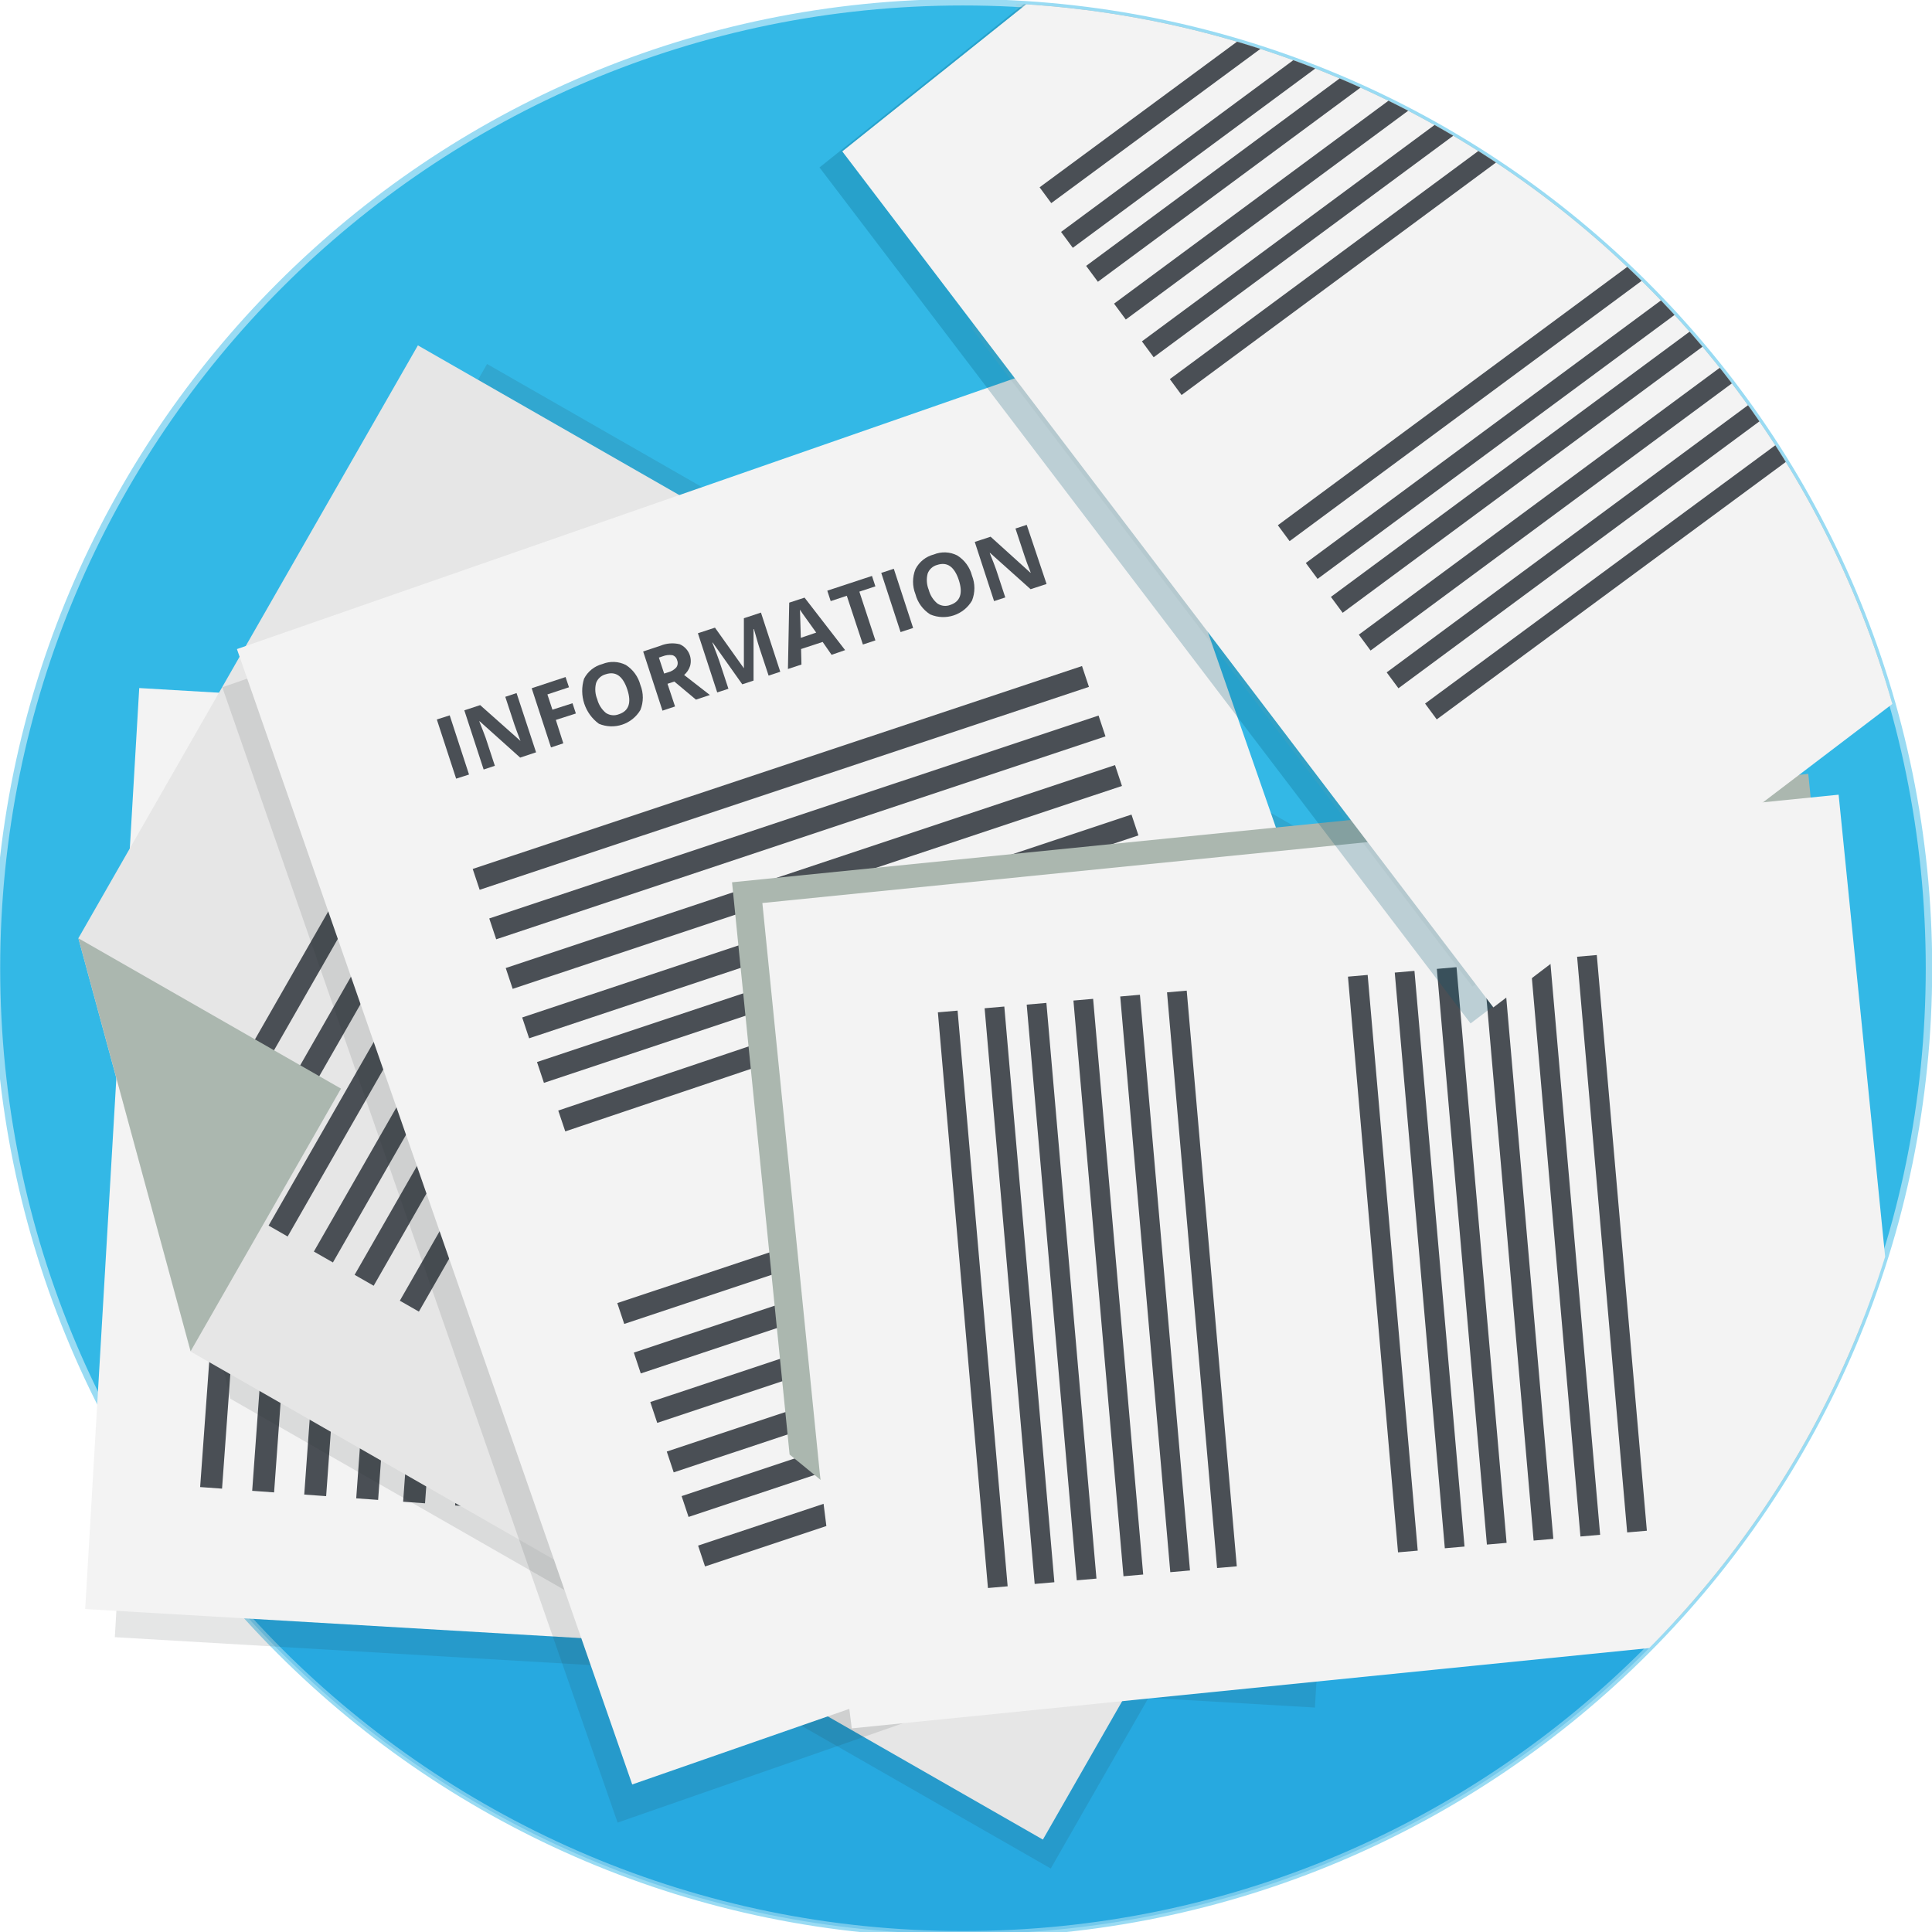
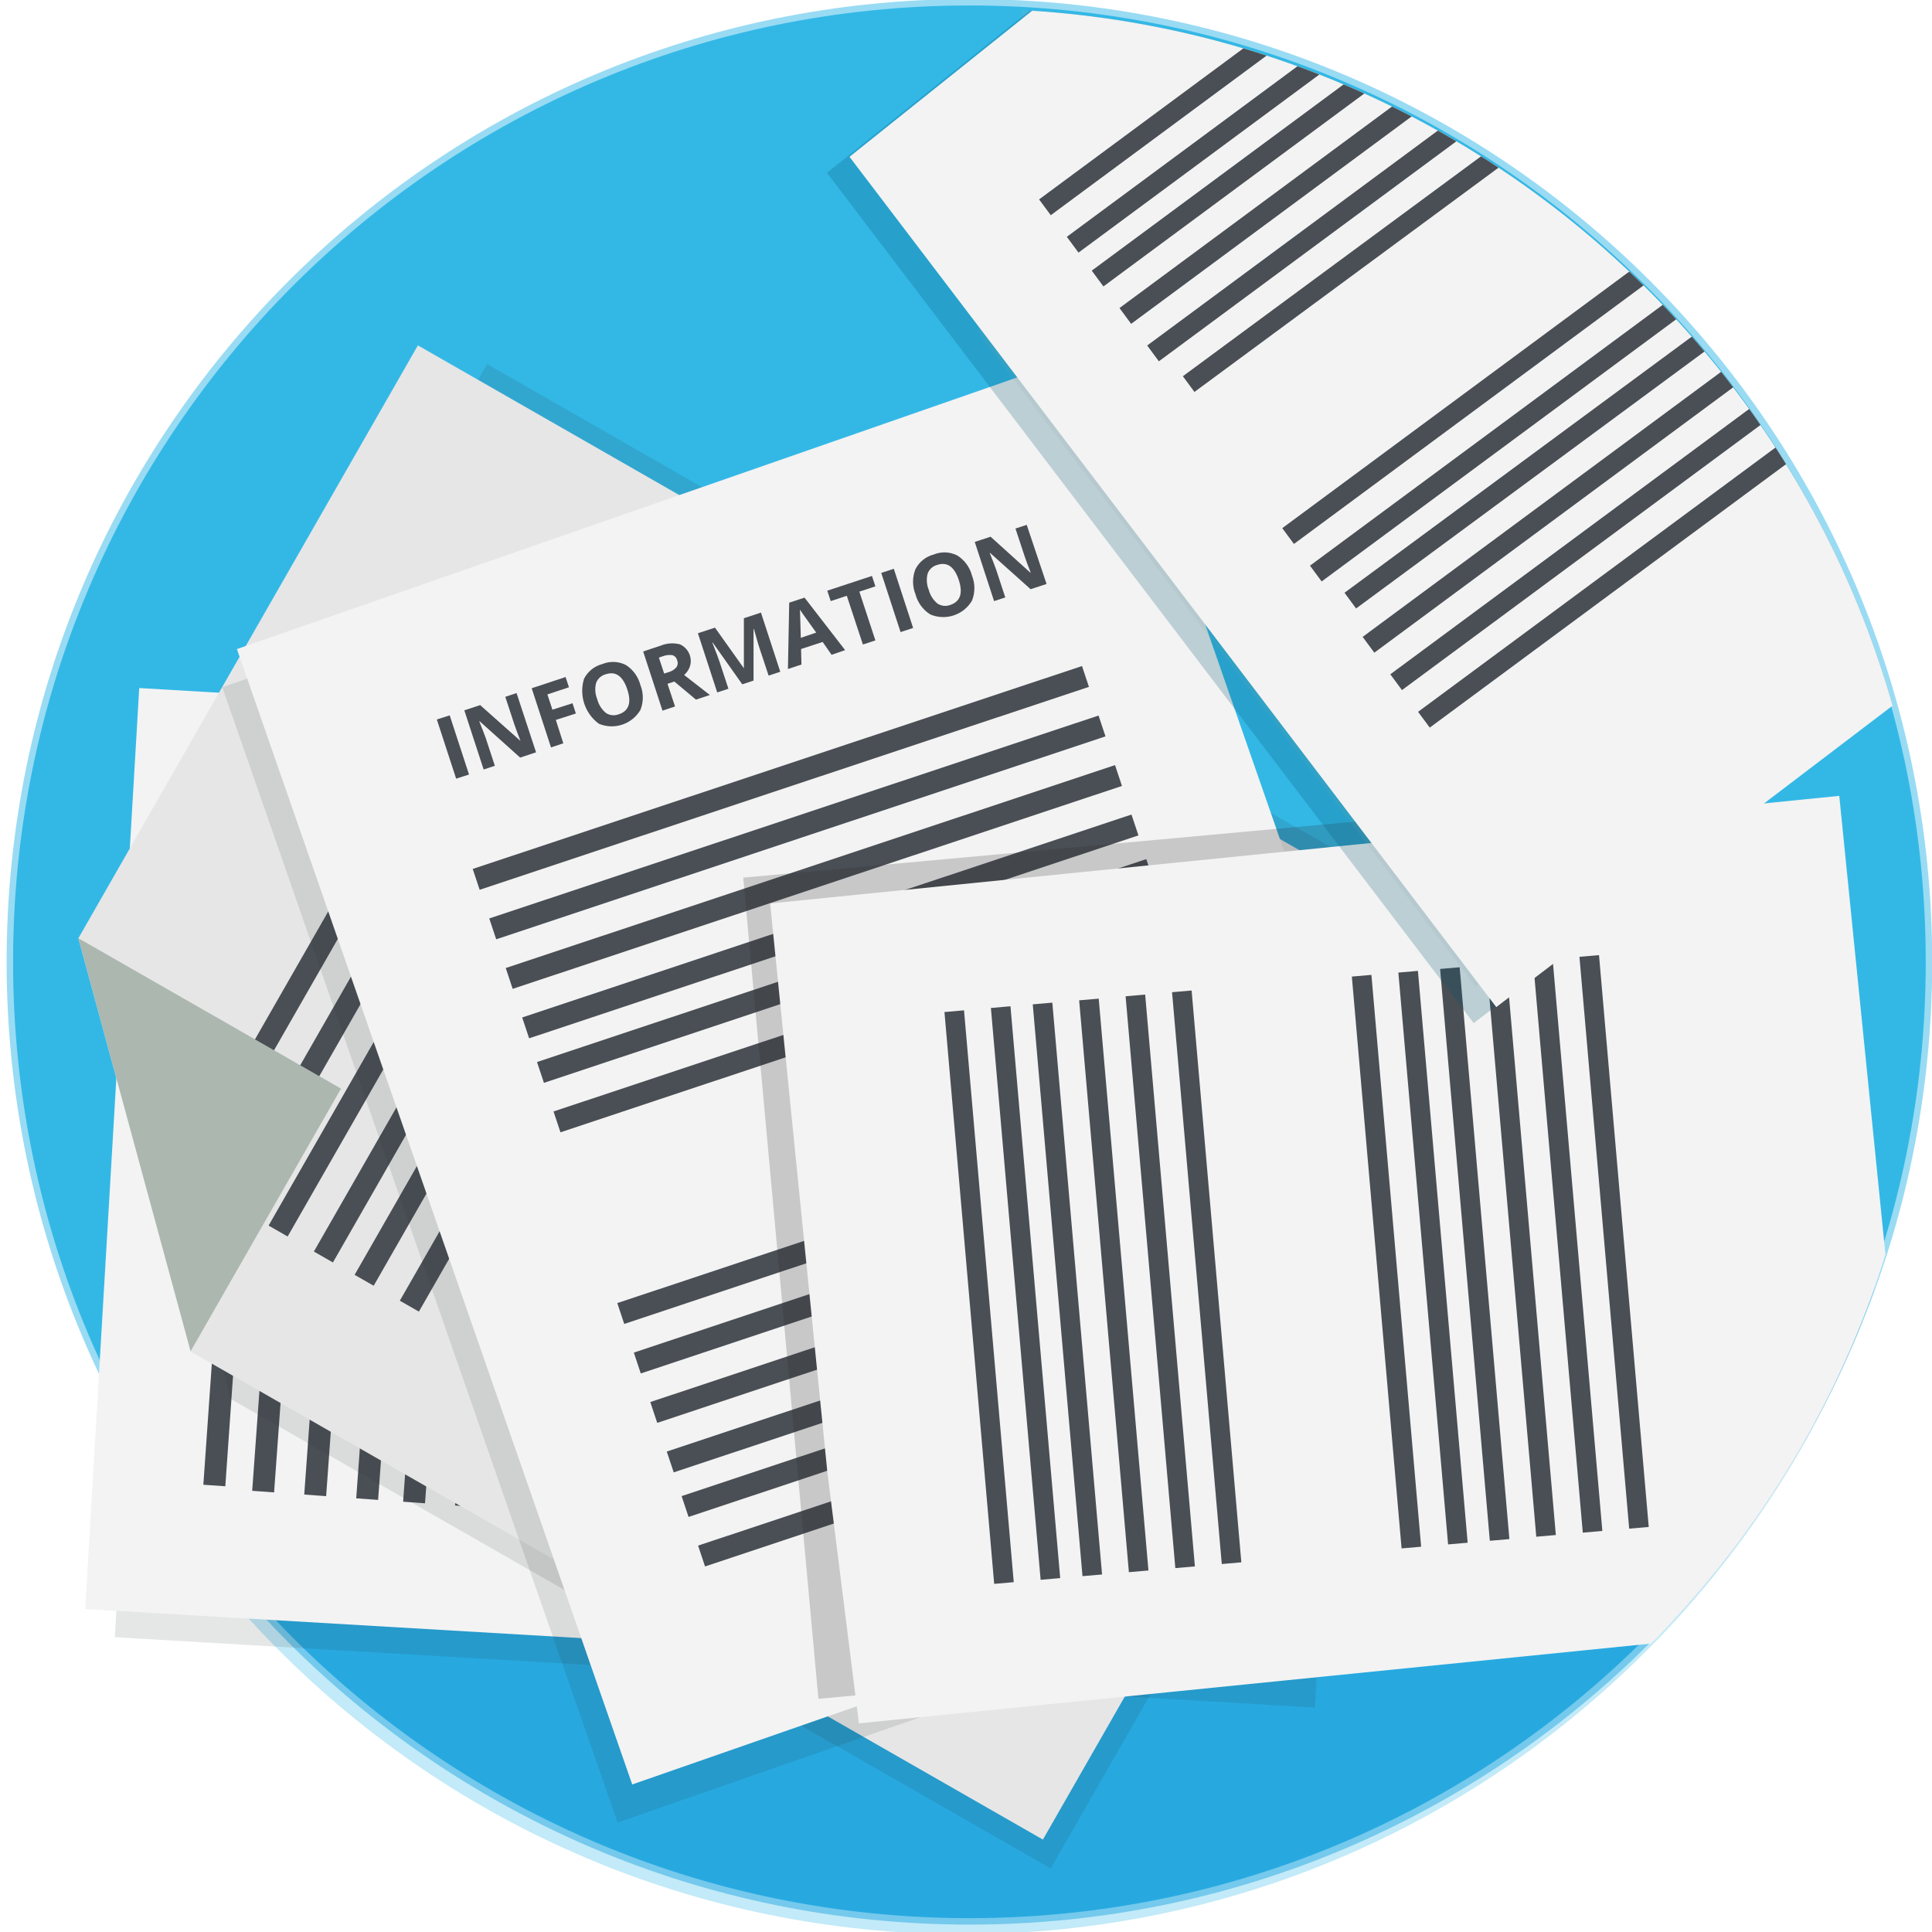
<svg xmlns="http://www.w3.org/2000/svg" viewBox="0 0 300 300">
  <defs>
-     <style>.a{fill:none;}.b{isolation:isolate;}.c{fill:#33b8e6;stroke:#99dbf3;stroke-miterlimit:10;}.d{clip-path:url(#a);}.e{fill:#00a7e1;opacity:0.24;mix-blend-mode:multiply;}.f{fill:#25282b;}.f,.l{opacity:0.12;}.g{fill:#f3f3f3;}.h{fill:#4a4f55;}.i{fill:#e6e6e6;}.j,.l{fill:#abb7af;}.k{clip-path:url(#b);}.m{fill:#005370;opacity:0.23;}</style>
+     <style>.a{fill:none;}.b{isolation:isolate;}.c{fill:#33b8e6;stroke:#99dbf3;stroke-miterlimit:10;}.d{clip-path:url(#a);}.e{fill:#00a7e1;opacity:0.24;mix-blend-mode:multiply;}.f,.l{fill:#25282b;}.f,.m{opacity:0.12;}.g{fill:#f3f3f3;}.h{fill:#4a4f55;}.i{fill:#e6e6e6;}.j,.m{fill:#abb7af;}.k{clip-path:url(#b);}.l{opacity:0.21;}.n{fill:#005370;opacity:0.23;}</style>
    <clipPath id="a">
      <path class="a" d="M299.53,150.34a150,150,0,1,1-150-150A150,150,0,0,1,299.53,150.34Z" />
    </clipPath>
    <clipPath id="b">
-       <circle class="a" cx="149.53" cy="150.35" r="150" />
+       <circle class="a" cx="150.53" cy="150.35" r="149" />
    </clipPath>
  </defs>
  <g class="b">
-     <circle class="c" cx="149.53" cy="150.35" r="150" />
+     <circle class="c" cx="150.53" cy="149.35" r="149" />
    <g class="d">
      <polygon class="e" points="242.09 151.57 380.42 289.9 336.7 333.61 36.59 333.61 36.59 229.92 242.09 151.57" />
    </g>
    <polygon class="f" points="17.83 254.22 26.22 111.21 168.69 119.57 210 166.07 204.18 265.15 17.83 254.22" />
    <polygon class="g" points="13.23 249.85 21.62 106.84 164.08 115.2 205.39 161.7 199.58 260.78 13.23 249.85" />
-     <rect class="h" x="-13.48" y="179.58" width="99.72" height="3.41" transform="translate(-147.06 204.5) rotate(-85.86)" />
+     <rect class="h" x="-13.48" y="179.58" width="99.72" height="3.41" transform="matrix(0.07, -1, 1, 0.07, -147.06, 204.5)" />
    <rect class="h" x="-5.4" y="180.16" width="99.72" height="3.41" transform="translate(-140.14 213.1) rotate(-85.86)" />
    <rect class="h" x="2.68" y="180.75" width="99.72" height="3.41" transform="translate(-133.23 221.7) rotate(-85.86)" />
    <rect class="h" x="10.76" y="181.33" width="99.72" height="3.41" transform="translate(-126.32 230.3) rotate(-85.86)" />
    <rect class="h" x="18.03" y="181.86" width="99.72" height="3.41" transform="translate(-120.09 238.04) rotate(-85.86)" />
    <rect class="h" x="26.11" y="182.44" width="99.72" height="3.41" transform="translate(-113.18 246.64) rotate(-85.86)" />
-     <rect class="h" x="57.38" y="184.7" width="99.72" height="3.41" transform="matrix(0.07, -1, 1, 0.07, -86.42, 279.93)" />
-     <rect class="h" x="65.46" y="185.29" width="99.72" height="3.41" transform="matrix(0.07, -1, 1, 0.07, -79.5, 288.53)" />
+     <rect class="h" x="57.38" y="184.7" width="99.72" height="3.41" transform="translate(-86.42 279.93) rotate(-85.86)" />
+     <rect class="h" x="65.46" y="185.29" width="99.72" height="3.41" transform="translate(-79.5 288.53) rotate(-85.86)" />
    <rect class="h" x="73.54" y="185.87" width="99.72" height="3.41" transform="translate(-72.59 297.13) rotate(-85.86)" />
    <rect class="h" x="81.62" y="186.46" width="99.72" height="3.41" transform="translate(-65.68 305.73) rotate(-85.86)" />
    <rect class="h" x="88.89" y="186.98" width="99.72" height="3.41" transform="translate(-59.45 313.46) rotate(-85.86)" />
    <rect class="h" x="96.97" y="187.56" width="99.72" height="3.41" transform="translate(-52.54 322.06) rotate(-85.86)" />
    <polygon class="f" points="242.29 151.96 163.16 290.14 35.75 217.18 20.81 152.26 75.63 56.52 242.29 151.96" />
    <polygon class="i" points="238.03 152.78 161.94 285.65 29.58 209.85 12.17 145.69 64.89 53.63 238.03 152.78" />
    <rect class="h" x="1.25" y="133.31" width="110.82" height="3.41" transform="translate(-88.66 117.09) rotate(-60.2)" />
    <rect class="h" x="8.28" y="137.33" width="110.82" height="3.41" transform="translate(-88.62 125.22) rotate(-60.2)" />
    <rect class="h" x="15.31" y="141.36" width="110.82" height="3.41" transform="translate(-88.57 133.34) rotate(-60.2)" />
    <rect class="h" x="22.34" y="145.39" width="110.82" height="3.41" transform="translate(-88.53 141.47) rotate(-60.2)" />
    <rect class="h" x="28.67" y="149.01" width="110.82" height="3.41" transform="translate(-88.49 148.78) rotate(-60.2)" />
    <rect class="h" x="35.7" y="153.03" width="110.82" height="3.41" transform="translate(-88.45 156.9) rotate(-60.2)" />
    <polygon class="j" points="52.95 169.04 29.6 209.82 12.17 145.69 52.95 169.04" />
    <polygon class="f" points="34.52 106.72 169.81 59.62 216.74 194.39 189.64 250.38 95.9 283.01 34.52 106.72" />
    <polygon class="g" points="36.79 100.79 172.08 53.69 233.1 228.97 191.91 244.45 98.17 277.09 36.79 100.79" />
    <rect class="h" x="71.39" y="119.09" width="99.72" height="3.41" transform="translate(-31.96 44.5) rotate(-18.42)" />
    <rect class="h" x="73.95" y="126.78" width="99.72" height="3.41" transform="translate(-34.25 45.7) rotate(-18.42)" />
    <rect class="h" x="76.51" y="134.47" width="99.72" height="3.41" transform="translate(-36.55 46.91) rotate(-18.42)" />
    <rect class="h" x="79.07" y="142.15" width="99.72" height="3.41" transform="translate(-38.85 48.11) rotate(-18.42)" />
    <rect class="h" x="81.37" y="149.07" width="99.72" height="3.41" transform="translate(-40.92 49.19) rotate(-18.42)" />
-     <rect class="h" x="83.93" y="156.75" width="99.72" height="3.41" transform="matrix(0.95, -0.32, 0.32, 0.95, -43.21, 50.39)" />
+     <rect class="h" x="83.93" y="156.75" width="99.72" height="3.41" transform="translate(-43.21 50.39) rotate(-18.42)" />
    <rect class="h" x="93.84" y="186.5" width="99.72" height="3.41" transform="translate(-52.11 55.05) rotate(-18.42)" />
    <rect class="h" x="96.4" y="194.19" width="99.72" height="3.41" transform="translate(-54.4 56.25) rotate(-18.42)" />
    <rect class="h" x="98.96" y="201.87" width="99.72" height="3.41" transform="translate(-56.7 57.45) rotate(-18.42)" />
    <rect class="h" x="101.52" y="209.56" width="99.72" height="3.41" transform="translate(-59 58.65) rotate(-18.42)" />
    <rect class="h" x="103.82" y="216.47" width="99.72" height="3.41" transform="translate(-61.06 59.74) rotate(-18.42)" />
    <rect class="h" x="106.38" y="224.16" width="99.72" height="3.41" transform="translate(-63.36 60.94) rotate(-18.42)" />
    <path class="h" d="M70.83,120.91l-3-9.19,2-.64,3,9.19Z" />
    <path class="h" d="M83.24,116.82l-2.47.82L74.48,112l-.06,0c.48,1.2.81,2.07,1,2.59l1.42,4.32-1.74.58-3-9.19,2.46-.81,6.26,5.56h0c-.45-1.17-.76-2-.93-2.5l-1.43-4.35,1.75-.58Z" />
    <path class="h" d="M87.47,115.42l-1.91.64-3-9.19,5.26-1.74.53,1.59L85,107.83l.78,2.37,3.12-1,.52,1.59-3.11,1Z" />
    <path class="h" d="M99.44,106.37a5.19,5.19,0,0,1,0,3.88A5.18,5.18,0,0,1,93,112.39a6.34,6.34,0,0,1-2.31-7,4.46,4.46,0,0,1,2.85-2.28,4.39,4.39,0,0,1,3.65.15A5.27,5.27,0,0,1,99.44,106.37Zm-6.7,2.21a4.09,4.09,0,0,0,1.35,2.13,2.17,2.17,0,0,0,2,.2c1.56-.51,2-1.8,1.31-3.87s-1.8-2.85-3.34-2.34a2.17,2.17,0,0,0-1.5,1.36A4,4,0,0,0,92.74,108.58Z" />
    <path class="h" d="M103.65,106.18l1.17,3.52-1.95.65-3-9.19,2.68-.89a4.79,4.79,0,0,1,3-.23,2.84,2.84,0,0,1,1.61,3.36,3.08,3.08,0,0,1-.93,1.41q3.09,2.41,4,3.11l-2.16.72-3.36-2.81Zm-.52-1.59.63-.2a2.54,2.54,0,0,0,1.26-.76,1.15,1.15,0,0,0,.12-1.12,1.06,1.06,0,0,0-.75-.78,3,3,0,0,0-1.49.18l-.59.2Z" />
    <path class="h" d="M115.26,106.26l-4.59-6.48-.06,0c.56,1.44.93,2.4,1.09,2.89l1.41,4.28-1.74.57-3-9.19,2.65-.87,4.49,6.31h0V96l2.65-.88,3,9.19-1.81.6-1.44-4.35c-.07-.2-.14-.44-.22-.71s-.29-1-.62-2.17l-.06,0v8Z" />
    <path class="h" d="M129.13,101.68l-1.39-2-3.35,1.1.06,2.41-2.1.69.2-10.3,2.38-.78,6.3,8.15Zm-2.39-3.45c-1.27-1.77-2-2.78-2.15-3s-.29-.42-.37-.56c0,.59.08,2,.13,4.37Z" />
    <path class="h" d="M135.93,99.44l-1.94.64-2.5-7.57-2.5.83-.53-1.62,6.94-2.29.53,1.62-2.49.82Z" />
    <path class="h" d="M139.84,98.15l-3-9.19,1.95-.64,3,9.19Z" />
    <path class="h" d="M150.93,89.38a5.25,5.25,0,0,1,0,3.89,5.18,5.18,0,0,1-6.48,2.14,5.29,5.29,0,0,1-2.3-3.15,5.23,5.23,0,0,1,0-3.88A4.43,4.43,0,0,1,145,86.1a4.37,4.37,0,0,1,3.64.15A5.22,5.22,0,0,1,150.93,89.38Zm-6.71,2.22a4.06,4.06,0,0,0,1.35,2.12,2.18,2.18,0,0,0,2,.21q2.32-.78,1.31-3.87c-.69-2.07-1.8-2.85-3.35-2.34a2.16,2.16,0,0,0-1.49,1.36A4,4,0,0,0,144.22,91.6Z" />
    <path class="h" d="M162.51,90.68l-2.48.81-6.29-5.63-.06,0c.49,1.2.81,2.06,1,2.59l1.42,4.32-1.74.57-3-9.19,2.46-.81L160,88.93h.05c-.46-1.18-.77-2-.93-2.51l-1.44-4.35,1.75-.57Z" />
    <g class="k">
-       <polygon class="j" points="280.79 120.17 293.7 248.43 165.94 261.29 122.61 225.86 113.67 137 280.79 120.17" />
-       <polygon class="g" points="285.5 123.4 298.42 251.65 132.26 268.38 127.33 229.09 118.38 140.22 285.5 123.4" />
-       <rect class="h" x="205.46" y="191.59" width="89.73" height="3.07" transform="translate(421.02 -72.99) rotate(85.03)" />
-       <rect class="h" x="198.2" y="192.22" width="89.73" height="3.07" transform="translate(415.02 -65.18) rotate(85.03)" />
-       <rect class="h" x="190.94" y="192.86" width="89.73" height="3.07" transform="translate(409.02 -57.37) rotate(85.03)" />
-       <rect class="h" x="183.67" y="193.49" width="89.73" height="3.07" transform="translate(403.02 -49.56) rotate(85.03)" />
-       <rect class="h" x="177.14" y="194.06" width="89.73" height="3.07" transform="translate(397.62 -42.53) rotate(85.03)" />
-       <rect class="h" x="169.88" y="194.69" width="89.73" height="3.07" transform="translate(391.61 -34.72) rotate(85.03)" />
-       <rect class="h" x="141.77" y="197.13" width="89.73" height="3.07" transform="translate(368.38 -4.49) rotate(85.03)" />
-       <rect class="h" x="134.51" y="197.77" width="89.73" height="3.07" transform="translate(362.38 3.33) rotate(85.03)" />
-       <rect class="h" x="127.25" y="198.4" width="89.73" height="3.07" transform="translate(356.37 11.14) rotate(85.03)" />
-       <rect class="h" x="119.99" y="199.03" width="89.73" height="3.07" transform="translate(350.37 18.95) rotate(85.03)" />
-       <rect class="h" x="113.45" y="199.6" width="89.73" height="3.07" transform="translate(344.97 25.98) rotate(85.03)" />
-       <rect class="h" x="106.19" y="200.23" width="89.73" height="3.07" transform="translate(338.97 33.79) rotate(85.03)" />
-       <polygon class="l" points="331.24 75.18 228.64 153.21 150.9 51.01 158.46 -4.45 229.55 -58.52 331.24 75.18" />
-       <polygon class="m" points="330.95 80.88 228.35 158.92 127.25 26 158.18 1.26 229.26 -52.81 330.95 80.88" />
-       <rect class="j" x="208.25" y="85.79" width="89.73" height="3.07" transform="translate(508.56 7.05) rotate(143.52)" />
-       <rect class="j" x="203.92" y="79.93" width="89.73" height="3.07" transform="matrix(-0.8, 0.59, -0.59, -0.8, 497.25, -0.95)" />
-       <rect class="j" x="199.58" y="74.07" width="89.73" height="3.07" transform="translate(485.95 -8.94) rotate(143.52)" />
-       <rect class="j" x="195.25" y="68.21" width="89.73" height="3.07" transform="translate(474.65 -16.94) rotate(143.52)" />
-       <rect class="j" x="191.35" y="62.94" width="89.73" height="3.07" transform="translate(464.48 -24.13) rotate(143.52)" />
-       <rect class="j" x="187.02" y="57.08" width="89.73" height="3.07" transform="translate(453.17 -32.13) rotate(143.52)" />
-       <rect class="j" x="170.24" y="34.39" width="89.73" height="3.07" transform="translate(409.42 -63.08) rotate(143.52)" />
-       <rect class="j" x="165.91" y="28.53" width="89.73" height="3.07" transform="translate(398.12 -71.08) rotate(143.52)" />
-       <rect class="j" x="161.58" y="22.67" width="89.73" height="3.07" transform="translate(386.82 -79.07) rotate(143.52)" />
-       <rect class="j" x="157.24" y="16.81" width="89.73" height="3.07" transform="translate(375.52 -87.07) rotate(143.52)" />
-       <rect class="j" x="153.34" y="11.54" width="89.73" height="3.07" transform="translate(365.35 -94.26) rotate(143.52)" />
-       <rect class="j" x="149.01" y="5.68" width="89.73" height="3.07" transform="translate(354.04 -102.26) rotate(143.52)" />
-       <polygon class="f" points="334.77 72.68 232.18 150.72 154.44 48.52 162 -6.94 233.08 -61.01 334.77 72.68" />
-       <polygon class="g" points="334.49 78.39 231.89 156.43 130.79 23.51 161.72 -1.23 232.8 -55.3 334.49 78.39" />
-       <rect class="h" x="211.79" y="83.3" width="89.73" height="3.07" transform="matrix(-0.8, 0.59, -0.59, -0.8, 513.46, 0.45)" />
-       <rect class="h" x="207.46" y="77.44" width="89.73" height="3.07" transform="translate(502.15 -7.55) rotate(143.52)" />
-       <rect class="h" x="203.12" y="71.58" width="89.73" height="3.07" transform="translate(490.85 -15.54) rotate(143.52)" />
-       <rect class="h" x="198.79" y="65.72" width="89.73" height="3.07" transform="translate(479.55 -23.54) rotate(143.52)" />
-       <rect class="h" x="194.89" y="60.44" width="89.73" height="3.07" transform="translate(469.38 -30.73) rotate(143.52)" />
-       <rect class="h" x="190.56" y="54.58" width="89.73" height="3.07" transform="translate(458.07 -38.73) rotate(143.52)" />
-       <rect class="h" x="173.78" y="31.9" width="89.73" height="3.07" transform="translate(414.32 -69.68) rotate(143.52)" />
-       <rect class="h" x="169.45" y="26.04" width="89.73" height="3.07" transform="translate(403.02 -77.68) rotate(143.52)" />
-       <rect class="h" x="165.11" y="20.18" width="89.73" height="3.07" transform="translate(391.72 -85.67) rotate(143.52)" />
-       <rect class="h" x="160.78" y="14.32" width="89.73" height="3.07" transform="translate(380.42 -93.67) rotate(143.52)" />
-       <rect class="h" x="156.88" y="9.04" width="89.73" height="3.07" transform="translate(370.25 -100.87) rotate(143.52)" />
-       <rect class="h" x="152.55" y="3.18" width="89.73" height="3.07" transform="matrix(-0.8, 0.59, -0.59, -0.8, 358.94, -108.86)" />
+       <polygon class="l" points="127.08 263.79 115.41 136.28 242.43 124.65 285.15 160.23 293.24 248.58 127.08 263.79" />
+       <polygon class="g" points="285.6 123.58 298.43 250.98 133.37 267.6 128.47 228.56 119.59 140.29 285.6 123.58" />
+       <rect class="h" x="206.09" y="191.32" width="89.13" height="3.05" transform="translate(421.04 -73.58) rotate(85.03)" />
+       <rect class="h" x="198.87" y="191.94" width="89.13" height="3.05" transform="translate(415.08 -65.82) rotate(85.03)" />
+       <rect class="h" x="191.66" y="192.57" width="89.13" height="3.05" transform="translate(409.11 -58.06) rotate(85.03)" />
+       <rect class="h" x="184.45" y="193.2" width="89.13" height="3.05" transform="translate(403.15 -50.3) rotate(85.03)" />
+       <rect class="h" x="177.96" y="193.76" width="89.13" height="3.05" transform="translate(397.79 -43.32) rotate(85.03)" />
+       <rect class="h" x="170.74" y="194.39" width="89.13" height="3.05" transform="translate(391.82 -35.56) rotate(85.03)" />
+       <rect class="h" x="142.82" y="196.82" width="89.13" height="3.05" transform="translate(368.74 -5.53) rotate(85.03)" />
+       <rect class="h" x="135.61" y="197.45" width="89.13" height="3.05" transform="translate(362.78 2.23) rotate(85.03)" />
+       <rect class="h" x="128.4" y="198.08" width="89.13" height="3.05" transform="translate(356.82 9.99) rotate(85.03)" />
+       <rect class="h" x="121.18" y="198.7" width="89.13" height="3.05" transform="translate(350.86 17.75) rotate(85.03)" />
+       <rect class="h" x="114.69" y="199.27" width="89.13" height="3.05" transform="translate(345.49 24.73) rotate(85.03)" />
+       <rect class="h" x="107.48" y="199.9" width="89.13" height="3.05" transform="translate(339.53 32.49) rotate(85.03)" />
+       <polygon class="m" points="331.02 75.68 229.11 153.19 151.89 51.67 159.4 -3.41 230.01 -57.12 331.02 75.68" />
+       <polygon class="n" points="330.74 81.34 228.83 158.86 128.4 26.83 159.12 2.25 229.73 -51.46 330.74 81.34" />
+       <rect class="j" x="208.86" y="86.22" width="89.13" height="3.05" transform="translate(509.36 7.62) rotate(143.52)" />
+       <rect class="j" x="204.56" y="80.4" width="89.13" height="3.05" transform="translate(498.14 -0.32) rotate(143.52)" />
+       <rect class="j" x="200.25" y="74.58" width="89.13" height="3.05" transform="translate(486.91 -8.26) rotate(143.52)" />
+       <rect class="j" x="195.95" y="68.76" width="89.13" height="3.05" transform="translate(475.68 -16.2) rotate(143.52)" />
+       <rect class="j" x="192.07" y="63.52" width="89.13" height="3.05" transform="translate(465.58 -23.35) rotate(143.52)" />
+       <rect class="j" x="187.77" y="57.7" width="89.13" height="3.05" transform="translate(454.35 -31.29) rotate(143.52)" />
+       <rect class="j" x="171.1" y="35.17" width="89.13" height="3.05" transform="translate(410.89 -62.04) rotate(143.52)" />
+       <rect class="j" x="166.8" y="29.34" width="89.13" height="3.05" transform="translate(399.67 -69.98) rotate(143.52)" />
+       <rect class="j" x="162.5" y="23.52" width="89.13" height="3.05" transform="translate(388.44 -77.92) rotate(143.52)" />
+       <rect class="j" x="158.19" y="17.7" width="89.13" height="3.05" transform="translate(377.21 -85.87) rotate(143.52)" />
+       <rect class="j" x="154.32" y="12.46" width="89.13" height="3.05" transform="translate(367.11 -93.01) rotate(143.52)" />
+       <rect class="j" x="150.01" y="6.64" width="89.13" height="3.05" transform="translate(355.88 -100.96) rotate(143.52)" />
+       <polygon class="f" points="334.54 73.2 232.63 150.72 155.41 49.19 162.92 -5.89 233.53 -59.6 334.54 73.2" />
+       <polygon class="g" points="334.25 78.87 232.34 156.38 131.91 24.35 162.63 -0.22 233.24 -53.93 334.25 78.87" />
+       <rect class="h" x="212.37" y="83.75" width="89.13" height="3.05" transform="translate(514.23 1.07) rotate(143.52)" />
+       <rect class="h" x="208.07" y="77.93" width="89.13" height="3.05" transform="translate(503 -6.88) rotate(143.52)" />
+       <rect class="h" x="203.77" y="72.1" width="89.13" height="3.05" transform="translate(491.78 -14.82) rotate(143.52)" />
+       <rect class="h" x="199.46" y="66.28" width="89.13" height="3.05" transform="matrix(-0.8, 0.59, -0.59, -0.8, 480.55, -22.76)" />
+       <rect class="h" x="195.59" y="61.04" width="89.13" height="3.05" transform="translate(470.45 -29.91) rotate(143.52)" />
+       <rect class="h" x="191.28" y="55.22" width="89.13" height="3.05" transform="translate(459.22 -37.85) rotate(143.52)" />
+       <rect class="h" x="174.62" y="32.69" width="89.13" height="3.05" transform="matrix(-0.8, 0.59, -0.59, -0.8, 415.76, -68.6)" />
+       <rect class="h" x="170.31" y="26.87" width="89.13" height="3.05" transform="translate(404.53 -76.54) rotate(143.52)" />
+       <rect class="h" x="166.01" y="21.05" width="89.13" height="3.05" transform="translate(393.31 -84.48) rotate(143.52)" />
+       <rect class="h" x="161.71" y="15.22" width="89.13" height="3.05" transform="translate(382.08 -92.42) rotate(143.52)" />
+       <rect class="h" x="157.83" y="9.99" width="89.13" height="3.05" transform="translate(371.98 -99.57) rotate(143.52)" />
+       <rect class="h" x="153.53" y="4.16" width="89.13" height="3.05" transform="translate(360.75 -107.51) rotate(143.52)" />
    </g>
  </g>
</svg>
